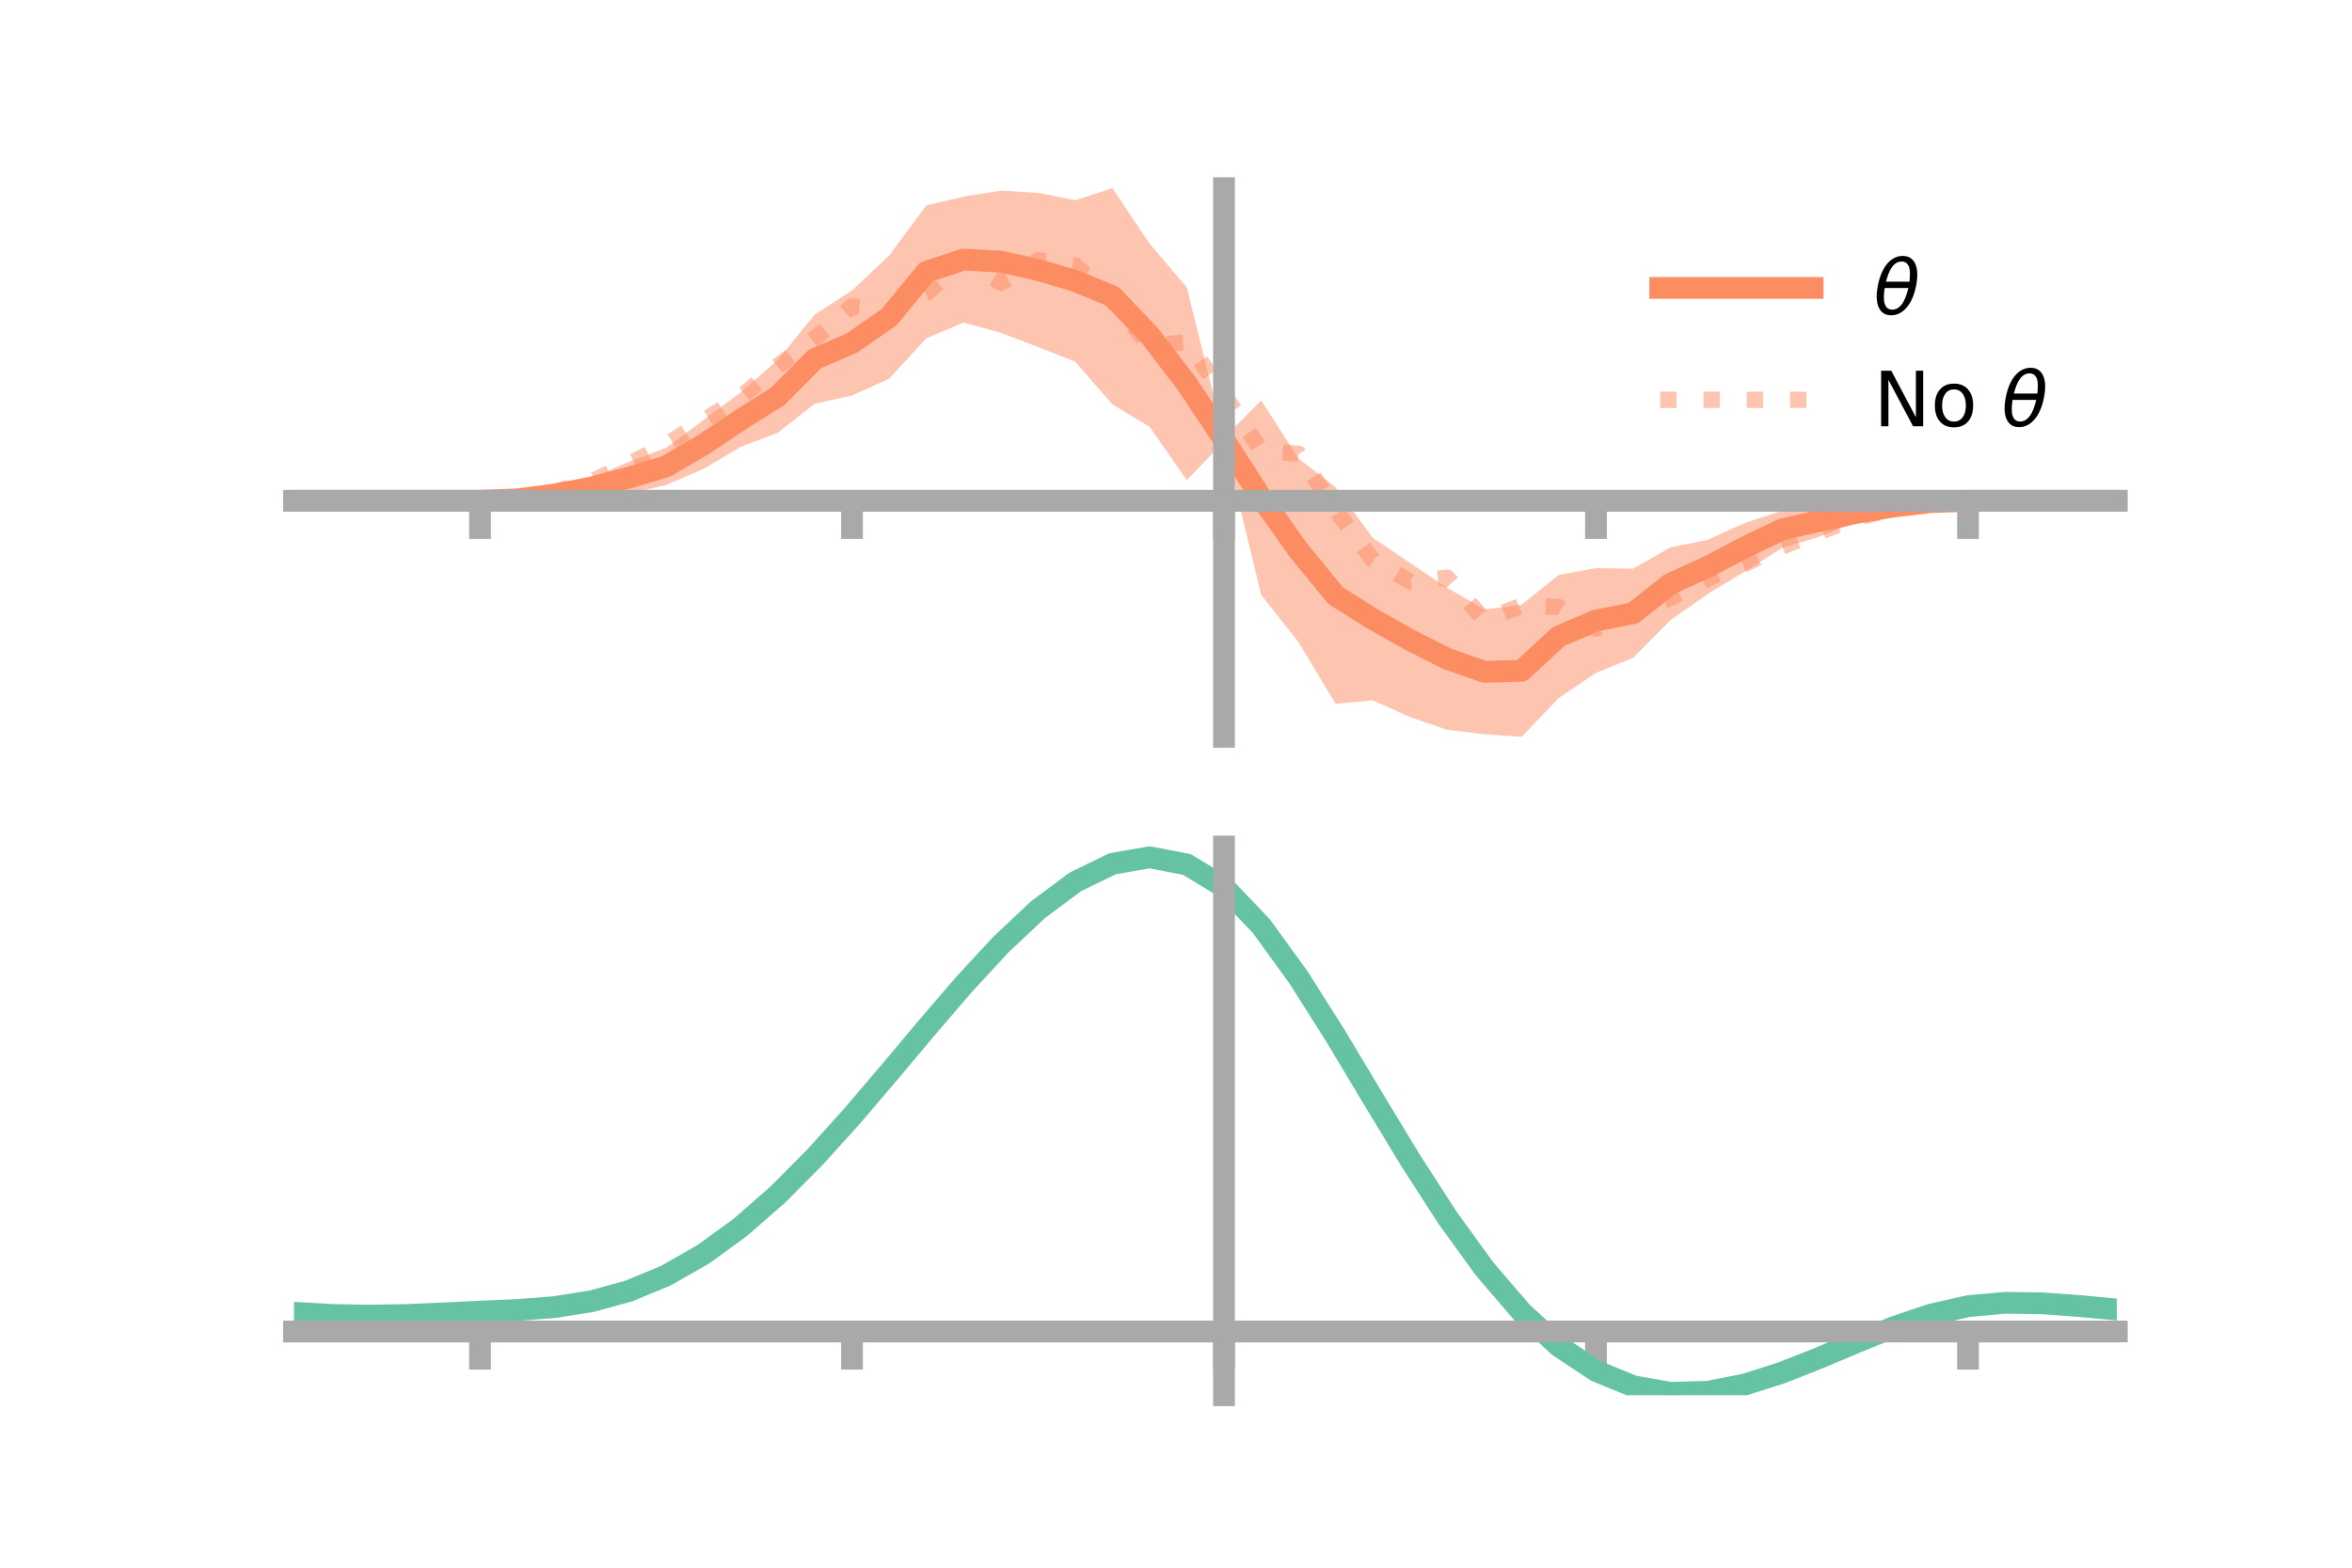
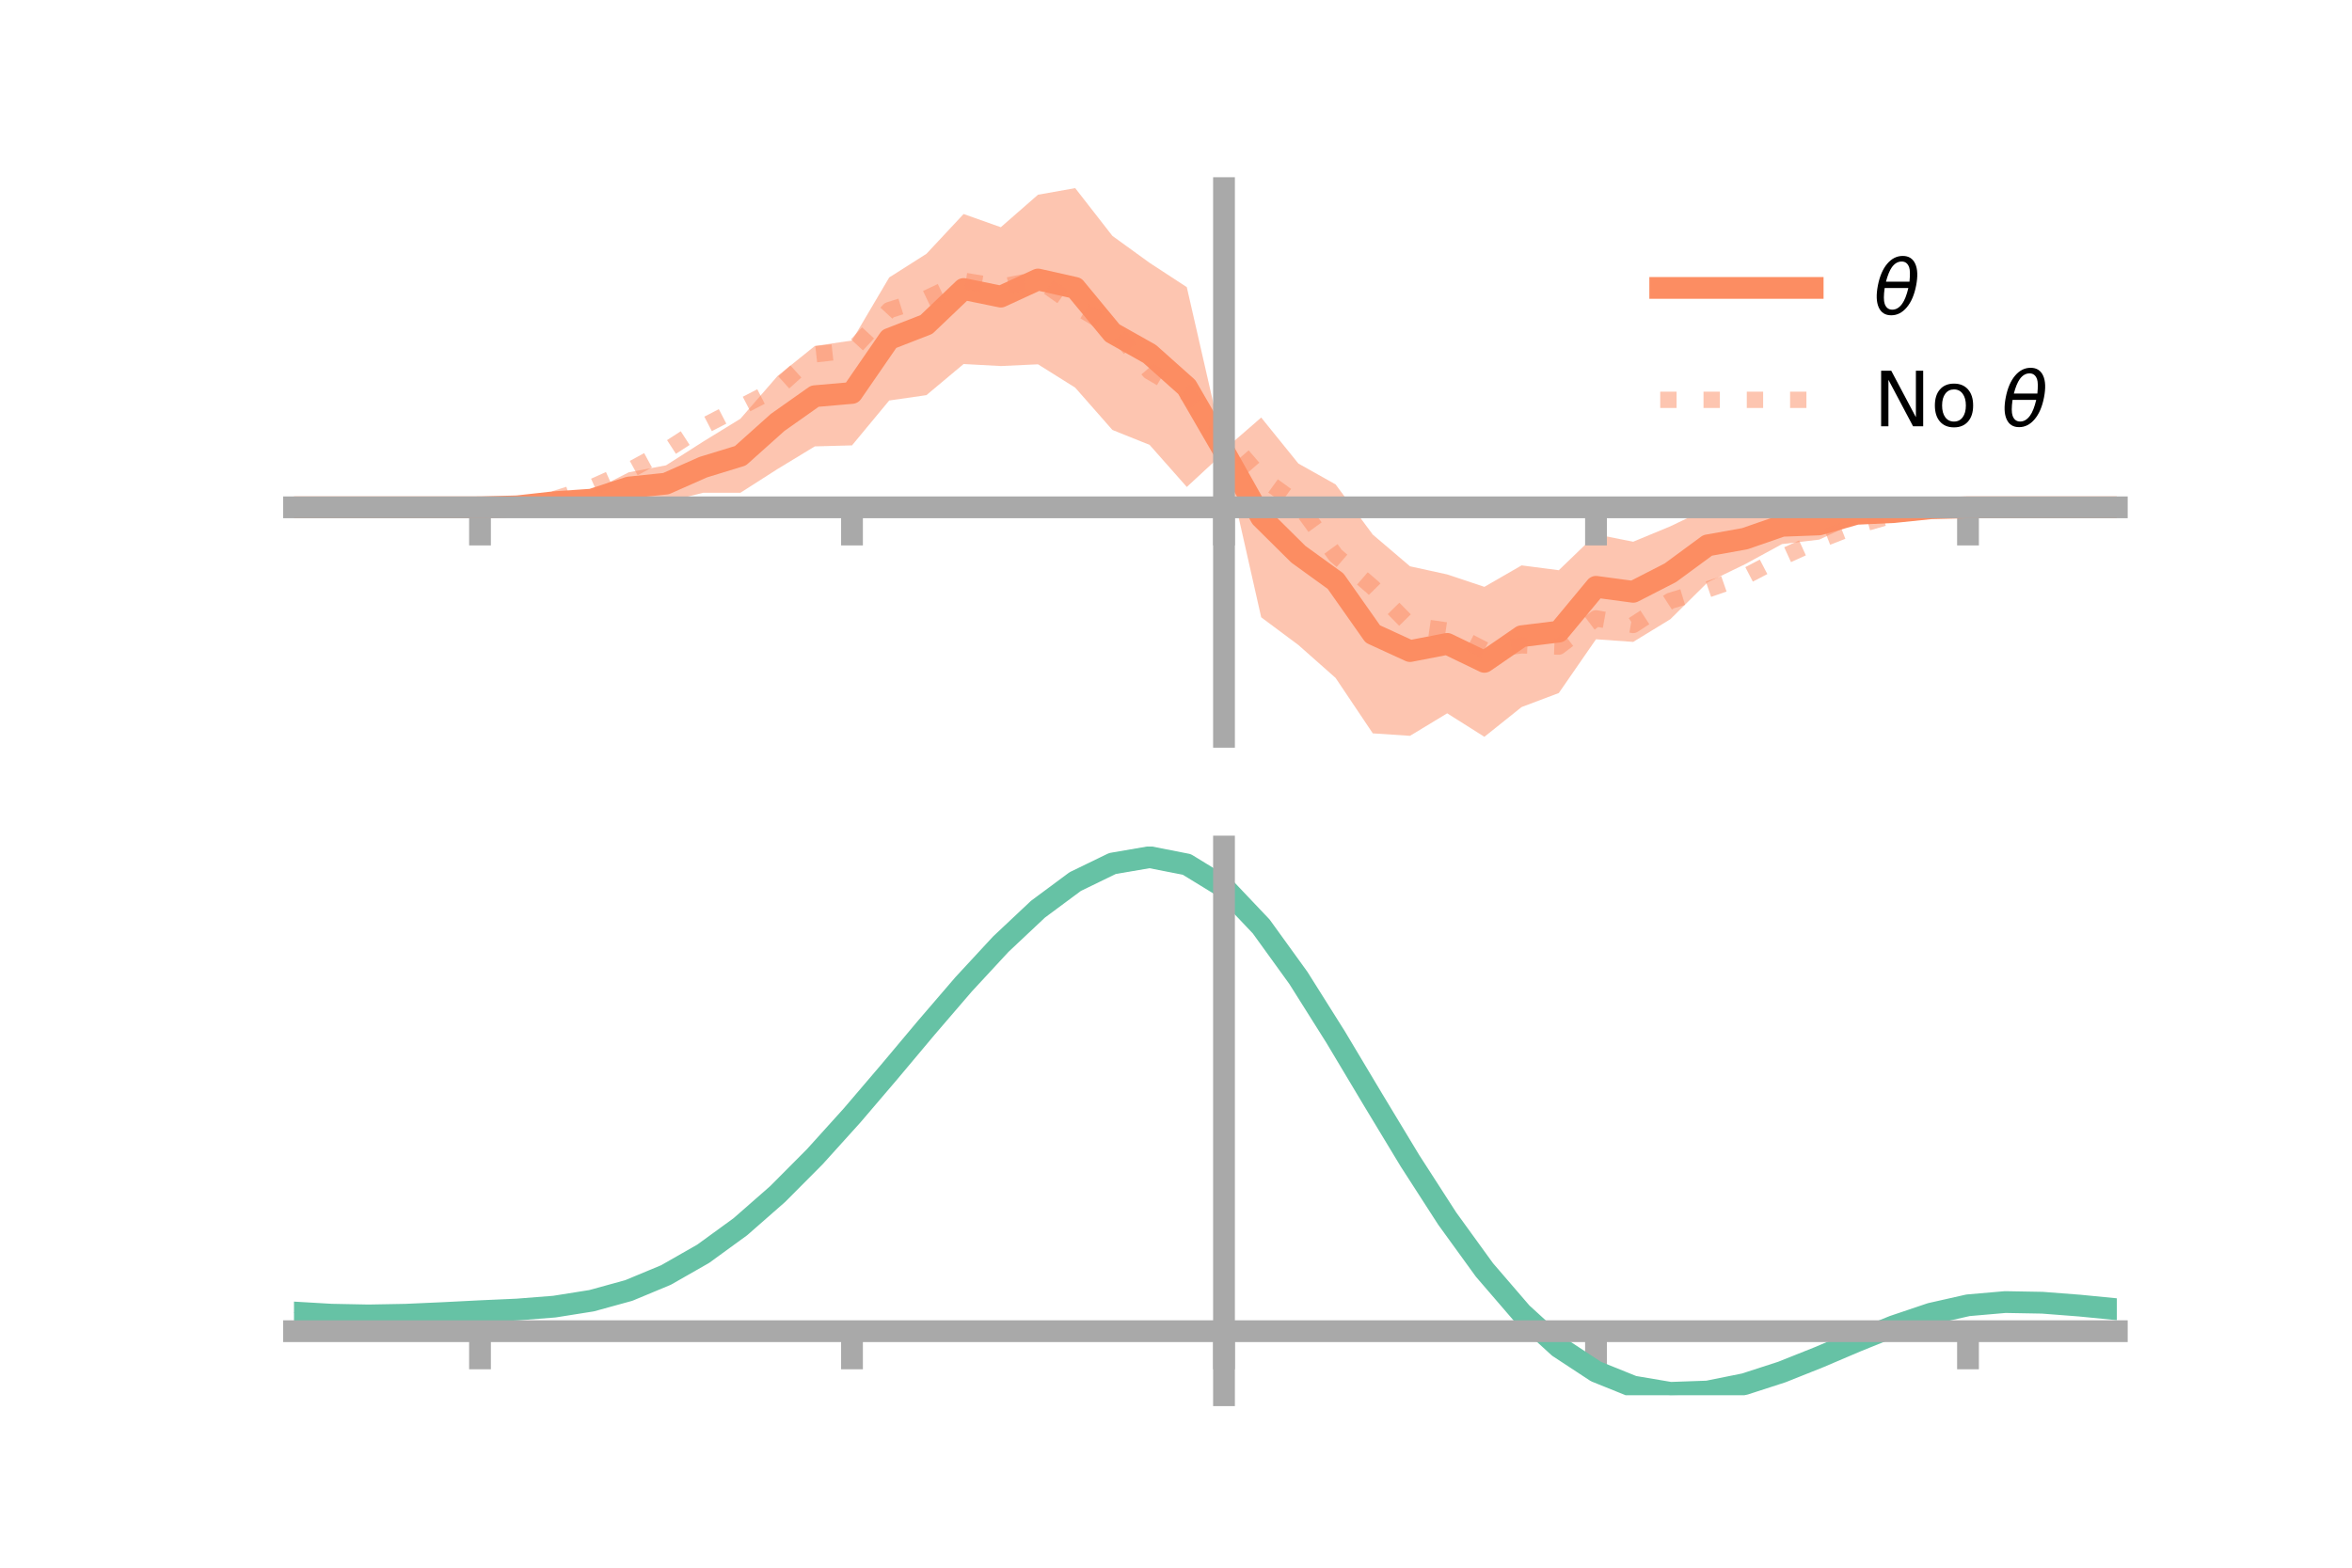
<svg xmlns="http://www.w3.org/2000/svg" xmlns:xlink="http://www.w3.org/1999/xlink" height="144pt" version="1.1" viewBox="0 0 216 144" width="216pt">
  <defs>
    <style type="text/css">*{stroke-linecap:butt;stroke-linejoin:round;}</style>
  </defs>
  <g id="figure_1">
    <g id="patch_1">
      <path d="M 0 144  L 216 144  L 216 0  L 0 0  z " style="fill:none;" />
    </g>
    <g id="axes_1">
      <g id="patch_2">
        <path d="M 27 67.68  L 194.4 67.68  L 194.4 17.28  L 27 17.28  z " style="fill:none;" />
      </g>
      <g id="PolyCollection_1">
-         <path clip-path="url(#p0082f8f4b8)" d="M 27 46  L 27 46  L 30.416 46  L 33.833 46  L 37.249 46  L 40.665 46  L 44.082 45.993  L 47.498 45.721  L 50.914 44.951  L 54.331 43.904  L 57.747 42.417  L 61.163 41.135  L 64.58 38.612  L 67.996 36.068  L 71.412 33.074  L 74.829 28.892  L 78.245 26.681  L 81.661 23.463  L 85.078 18.868  L 88.494 18.058  L 91.91 17.511  L 95.327 17.708  L 98.743 18.391  L 102.159 17.28  L 105.576 22.384  L 108.992 26.398  L 112.408 40.207  L 115.824 36.784  L 119.241 42.101  L 122.657 44.771  L 126.073 49.399  L 129.49 51.709  L 132.906 53.99  L 136.322 55.979  L 139.739 55.54  L 143.155 52.81  L 146.571 52.186  L 149.988 52.232  L 153.404 50.276  L 156.82 49.585  L 160.237 48.04  L 163.653 46.926  L 167.069 46.387  L 170.486 46.234  L 173.902 46.046  L 177.318 45.977  L 180.735 45.998  L 184.151 46  L 187.567 46  L 190.984 46  L 194.4 46  L 194.4 46  L 194.4 46  L 190.984 46  L 187.567 46  L 184.151 46  L 180.735 46.006  L 177.318 46.274  L 173.902 47.011  L 170.486 47.98  L 167.069 49.303  L 163.653 50.341  L 160.237 52.5  L 156.82 54.57  L 153.404 56.971  L 149.988 60.419  L 146.571 61.808  L 143.155 64.107  L 139.739 67.68  L 136.322 67.446  L 132.906 67.033  L 129.49 65.87  L 126.073 64.327  L 122.657 64.644  L 119.241 58.973  L 115.824 54.642  L 112.408 40.542  L 108.992 44.099  L 105.576 39.204  L 102.159 37.147  L 98.743 33.221  L 95.327 31.879  L 91.91 30.568  L 88.494 29.628  L 85.078 31.067  L 81.661 34.787  L 78.245 36.328  L 74.829 37.078  L 71.412 39.762  L 67.996 41.059  L 64.58 43.087  L 61.163 44.561  L 57.747 45.338  L 54.331 45.652  L 50.914 45.92  L 47.498 46.018  L 44.082 46.001  L 40.665 46  L 37.249 46  L 33.833 46  L 30.416 46  L 27 46  z " style="fill:#fc8d62;fill-opacity:0.5;" />
+         <path clip-path="url(#p5f73361a90)" d="M 27 46.6  L 27 46.6  L 30.416 46.6  L 33.833 46.6  L 37.249 46.6  L 40.665 46.6  L 44.082 46.592  L 47.498 46.306  L 50.914 45.632  L 54.331 45.123  L 57.747 43.382  L 61.163 42.744  L 64.58 40.562  L 67.996 38.465  L 71.412 34.532  L 74.829 31.781  L 78.245 31.278  L 81.661 25.487  L 85.078 23.317  L 88.494 19.658  L 91.91 20.871  L 95.327 17.886  L 98.743 17.28  L 102.159 21.668  L 105.576 24.142  L 108.992 26.375  L 112.408 41.32  L 115.824 38.354  L 119.241 42.58  L 122.657 44.496  L 126.073 49.107  L 129.49 52.018  L 132.906 52.765  L 136.322 53.905  L 139.739 51.933  L 143.155 52.377  L 146.571 49.084  L 149.988 49.759  L 153.404 48.343  L 156.82 46.699  L 160.237 47.126  L 163.653 46.62  L 167.069 46.776  L 170.486 46.423  L 173.902 46.542  L 177.318 46.484  L 180.735 46.595  L 184.151 46.6  L 187.567 46.6  L 190.984 46.6  L 194.4 46.6  L 194.4 46.6  L 194.4 46.6  L 190.984 46.6  L 187.567 46.6  L 184.151 46.6  L 180.735 46.607  L 177.318 46.89  L 173.902 47.535  L 170.486 47.971  L 167.069 49.568  L 163.653 49.977  L 160.237 51.839  L 156.82 53.492  L 153.404 56.874  L 149.988 58.962  L 146.571 58.719  L 143.155 63.658  L 139.739 64.947  L 136.322 67.68  L 132.906 65.522  L 129.49 67.59  L 126.073 67.363  L 122.657 62.271  L 119.241 59.248  L 115.824 56.702  L 112.408 41.571  L 108.992 44.73  L 105.576 40.865  L 102.159 39.492  L 98.743 35.607  L 95.327 33.463  L 91.91 33.622  L 88.494 33.437  L 85.078 36.296  L 81.661 36.788  L 78.245 40.91  L 74.829 41.003  L 71.412 43.078  L 67.996 45.263  L 64.58 45.263  L 61.163 46.106  L 57.747 46.184  L 54.331 46.67  L 50.914 46.627  L 47.498 46.712  L 44.082 46.605  L 40.665 46.6  L 37.249 46.6  L 33.833 46.6  L 30.416 46.6  L 27 46.6  z " style="fill:#fc8d62;fill-opacity:0.5;" />
      </g>
      <g id="matplotlib.axis_1">
        <g id="xtick_1">
          <g id="line2d_1">
            <defs>
-               <path d="M 0 0  L 0 3.5  " id="m6e476233b2" style="stroke:#a9a9a9;stroke-width:2;" />
+               <path d="M 0 0  L 0 3.5  " id="m77a95c1f52" style="stroke:#a9a9a9;stroke-width:2;" />
            </defs>
            <g>
-               <use style="fill:#a9a9a9;stroke:#a9a9a9;stroke-width:2;" x="44.082" xlink:href="#m6e476233b2" y="46" />
+               <use style="fill:#a9a9a9;stroke:#a9a9a9;stroke-width:2;" x="44.082" xlink:href="#m77a95c1f52" y="46.6" />
            </g>
          </g>
        </g>
        <g id="xtick_2">
          <g id="line2d_2">
            <g>
-               <use style="fill:#a9a9a9;stroke:#a9a9a9;stroke-width:2;" x="78.245" xlink:href="#m6e476233b2" y="46" />
+               <use style="fill:#a9a9a9;stroke:#a9a9a9;stroke-width:2;" x="78.245" xlink:href="#m77a95c1f52" y="46.6" />
            </g>
          </g>
        </g>
        <g id="xtick_3">
          <g id="line2d_3">
            <g>
-               <use style="fill:#a9a9a9;stroke:#a9a9a9;stroke-width:2;" x="112.408" xlink:href="#m6e476233b2" y="46" />
+               <use style="fill:#a9a9a9;stroke:#a9a9a9;stroke-width:2;" x="112.408" xlink:href="#m77a95c1f52" y="46.6" />
            </g>
          </g>
        </g>
        <g id="xtick_4">
          <g id="line2d_4">
            <g>
-               <use style="fill:#a9a9a9;stroke:#a9a9a9;stroke-width:2;" x="146.571" xlink:href="#m6e476233b2" y="46" />
+               <use style="fill:#a9a9a9;stroke:#a9a9a9;stroke-width:2;" x="146.571" xlink:href="#m77a95c1f52" y="46.6" />
            </g>
          </g>
        </g>
        <g id="xtick_5">
          <g id="line2d_5">
            <g>
-               <use style="fill:#a9a9a9;stroke:#a9a9a9;stroke-width:2;" x="180.735" xlink:href="#m6e476233b2" y="46" />
+               <use style="fill:#a9a9a9;stroke:#a9a9a9;stroke-width:2;" x="180.735" xlink:href="#m77a95c1f52" y="46.6" />
            </g>
          </g>
        </g>
      </g>
      <g id="matplotlib.axis_2" />
      <g id="line2d_6">
-         <path clip-path="url(#p0082f8f4b8)" d="M 27 46  L 30.416 46  L 33.833 46  L 37.249 46  L 40.665 46  L 44.082 45.997  L 47.498 45.87  L 50.914 45.435  L 54.331 44.778  L 57.747 43.878  L 61.163 42.848  L 64.58 40.85  L 67.996 38.563  L 71.412 36.418  L 74.829 32.985  L 78.245 31.505  L 81.661 29.125  L 85.078 24.968  L 88.494 23.843  L 91.91 24.04  L 95.327 24.793  L 98.743 25.806  L 102.159 27.213  L 105.576 30.794  L 108.992 35.249  L 112.408 40.375  L 115.824 45.713  L 119.241 50.537  L 122.657 54.707  L 126.073 56.863  L 129.49 58.789  L 132.906 60.512  L 136.322 61.713  L 139.739 61.61  L 143.155 58.459  L 146.571 56.997  L 149.988 56.325  L 153.404 53.624  L 156.82 52.077  L 160.237 50.27  L 163.653 48.634  L 167.069 47.845  L 170.486 47.107  L 173.902 46.528  L 177.318 46.125  L 180.735 46.002  L 184.151 46  L 187.567 46  L 190.984 46  L 194.4 46  " style="fill:none;stroke:#fc8d62;stroke-linecap:square;stroke-width:2;" />
+         <path clip-path="url(#p5f73361a90)" d="M 27 46.6  L 30.416 46.6  L 33.833 46.6  L 37.249 46.6  L 40.665 46.6  L 44.082 46.599  L 47.498 46.509  L 50.914 46.129  L 54.331 45.896  L 57.747 44.783  L 61.163 44.425  L 64.58 42.912  L 67.996 41.864  L 71.412 38.805  L 74.829 36.392  L 78.245 36.094  L 81.661 31.138  L 85.078 29.807  L 88.494 26.547  L 91.91 27.246  L 95.327 25.674  L 98.743 26.443  L 102.159 30.58  L 105.576 32.504  L 108.992 35.553  L 112.408 41.445  L 115.824 47.528  L 119.241 50.914  L 122.657 53.383  L 126.073 58.235  L 129.49 59.804  L 132.906 59.144  L 136.322 60.793  L 139.739 58.44  L 143.155 58.018  L 146.571 53.902  L 149.988 54.361  L 153.404 52.609  L 156.82 50.096  L 160.237 49.483  L 163.653 48.299  L 167.069 48.172  L 170.486 47.197  L 173.902 47.039  L 177.318 46.687  L 180.735 46.601  L 184.151 46.6  L 187.567 46.6  L 190.984 46.6  L 194.4 46.6  " style="fill:none;stroke:#fc8d62;stroke-linecap:square;stroke-width:2;" />
      </g>
      <g id="line2d_7">
-         <path clip-path="url(#p0082f8f4b8)" d="M 27 46  L 30.416 46  L 33.833 46  L 37.249 46  L 40.665 46  L 44.082 45.998  L 47.498 45.782  L 50.914 45.183  L 54.331 44.22  L 57.747 42.644  L 61.163 40.882  L 64.58 38.667  L 67.996 36.491  L 71.412 33.63  L 74.829 31.071  L 78.245 28.142  L 81.661 28.509  L 85.078 26.958  L 88.494 23.843  L 91.91 25.979  L 95.327 23.919  L 98.743 24.356  L 102.159 27.63  L 105.576 31.753  L 108.992 31.431  L 112.408 36.242  L 115.824 41.377  L 119.241 41.684  L 122.657 46.846  L 126.073 51.431  L 129.49 53.424  L 132.906 53.063  L 136.322 56.95  L 139.739 55.63  L 143.155 55.763  L 146.571 57.736  L 149.988 56.244  L 153.404 54.935  L 156.82 53.135  L 160.237 51.792  L 163.653 50.198  L 167.069 48.875  L 170.486 47.571  L 173.902 46.755  L 177.318 46.21  L 180.735 46.001  L 184.151 46  L 187.567 46  L 190.984 46  L 194.4 46  " style="fill:none;stroke:#fc8d62;stroke-dasharray:1.5,2.475;stroke-dashoffset:0;stroke-opacity:0.5;stroke-width:1.5;" />
+         <path clip-path="url(#p5f73361a90)" d="M 27 46.6  L 30.416 46.6  L 33.833 46.6  L 37.249 46.6  L 40.665 46.6  L 44.082 46.596  L 47.498 46.372  L 50.914 45.845  L 54.331 44.77  L 57.747 43.242  L 61.163 41.383  L 64.58 39.17  L 67.996 37.4  L 71.412 35.637  L 74.829 32.548  L 78.245 32.168  L 81.661 28.487  L 85.078 27.411  L 88.494 25.783  L 91.91 26.348  L 95.327 25.674  L 98.743 28.084  L 102.159 30.121  L 105.576 34.12  L 108.992 36.117  L 112.408 39.895  L 115.824 43.846  L 119.241 46.322  L 122.657 51.009  L 126.073 53.953  L 129.49 57.424  L 132.906 57.921  L 136.322 59.687  L 139.739 59.277  L 143.155 59.394  L 146.571 56.799  L 149.988 57.405  L 153.404 55.188  L 156.82 54.146  L 160.237 52.964  L 163.653 51.186  L 167.069 49.628  L 170.486 48.287  L 173.902 47.311  L 177.318 46.822  L 180.735 46.604  L 184.151 46.6  L 187.567 46.6  L 190.984 46.6  L 194.4 46.6  " style="fill:none;stroke:#fc8d62;stroke-dasharray:1.5,2.475;stroke-dashoffset:0;stroke-opacity:0.5;stroke-width:1.5;" />
      </g>
      <g id="patch_3">
        <path d="M 112.408 67.68  L 112.408 17.28  " style="fill:none;stroke:#a9a9a9;stroke-linecap:square;stroke-linejoin:miter;stroke-width:2;" />
      </g>
      <g id="patch_4">
        <path d="M 194.4 67.68  L 194.4 17.28  " style="fill:none;" />
      </g>
      <g id="patch_5">
-         <path d="M 27 46  L 194.4 46  " style="fill:none;stroke:#a9a9a9;stroke-linecap:square;stroke-linejoin:miter;stroke-width:2;" />
+         <path d="M 27 46.6  L 194.4 46.6  " style="fill:none;stroke:#a9a9a9;stroke-linecap:square;stroke-linejoin:miter;stroke-width:2;" />
      </g>
      <g id="patch_6">
        <path d="M 27 17.28  L 194.4 17.28  " style="fill:none;" />
      </g>
      <g id="legend_1">
        <g id="line2d_8">
          <path d="M 152.47 26.449  L 166.47 26.449  " style="fill:none;stroke:#fc8d62;stroke-linecap:square;stroke-width:2;" />
        </g>
        <g id="line2d_9" />
        <g id="text_1">
          <g transform="translate(172.07 28.89891)scale(0.07 -0.07)">
            <defs>
              <path d="M 45.516 34.672  L 14.453 34.672  Q 12.359 20.062 14.5 13.875  Q 17.188 6.25 24.469 6.25  Q 31.781 6.25 37.359 13.922  Q 42.234 20.656 45.516 34.672  z M 47.016 42.969  Q 48.344 56.844 46.625 61.719  Q 43.953 69.438 36.766 69.438  Q 29.297 69.438 23.828 61.812  Q 19.531 55.672 16.156 42.969  z M 38.188 76.766  Q 49.906 76.766 54.594 66.406  Q 59.281 56.109 55.719 37.844  Q 52.203 19.625 43.453 9.281  Q 34.766 -1.125 23.047 -1.125  Q 11.281 -1.125 6.641 9.281  Q 2 19.625 5.516 37.844  Q 9.078 56.109 17.719 66.406  Q 26.422 76.766 38.188 76.766  z " id="DejaVuSans-Oblique-952" />
            </defs>
            <use transform="translate(0 0.234375)" xlink:href="#DejaVuSans-Oblique-952" />
          </g>
        </g>
        <g id="line2d_10">
          <path d="M 152.47 36.724  L 166.47 36.724  " style="fill:none;stroke:#fc8d62;stroke-dasharray:1.5,2.475;stroke-dashoffset:0;stroke-opacity:0.5;stroke-width:1.5;" />
        </g>
        <g id="line2d_11" />
        <g id="text_2">
          <g transform="translate(172.07 39.17359)scale(0.07 -0.07)">
            <defs>
              <path d="M 9.812 72.906  L 23.094 72.906  L 55.422 11.922  L 55.422 72.906  L 64.984 72.906  L 64.984 0  L 51.703 0  L 19.391 60.984  L 19.391 0  L 9.812 0  z " id="DejaVuSans-78" />
              <path d="M 30.609 48.391  Q 23.391 48.391 19.188 42.75  Q 14.984 37.109 14.984 27.297  Q 14.984 17.484 19.156 11.844  Q 23.344 6.203 30.609 6.203  Q 37.797 6.203 41.984 11.859  Q 46.188 17.531 46.188 27.297  Q 46.188 37.016 41.984 42.703  Q 37.797 48.391 30.609 48.391  z M 30.609 56  Q 42.328 56 49.016 48.375  Q 55.719 40.766 55.719 27.297  Q 55.719 13.875 49.016 6.219  Q 42.328 -1.422 30.609 -1.422  Q 18.844 -1.422 12.172 6.219  Q 5.516 13.875 5.516 27.297  Q 5.516 40.766 12.172 48.375  Q 18.844 56 30.609 56  z " id="DejaVuSans-111" />
              <path id="DejaVuSans-32" />
            </defs>
            <use transform="translate(0 0.234375)" xlink:href="#DejaVuSans-78" />
            <use transform="translate(74.80469 0.234375)" xlink:href="#DejaVuSans-111" />
            <use transform="translate(135.9863 0.234375)" xlink:href="#DejaVuSans-32" />
            <use transform="translate(167.7734 0.234375)" xlink:href="#DejaVuSans-Oblique-952" />
          </g>
        </g>
      </g>
    </g>
    <g id="axes_2">
      <g id="patch_7">
        <path d="M 27 128.16  L 194.4 128.16  L 194.4 77.76  L 27 77.76  z " style="fill:none;" />
      </g>
      <g id="PolyCollection_2">
-         <path clip-path="url(#p8f61e1a54f)" d="M 27 120.621  L 27 120.543  L 30.416 120.75  L 33.833 120.818  L 37.249 120.753  L 40.665 120.598  L 44.082 120.422  L 47.498 120.269  L 50.914 119.999  L 54.331 119.453  L 57.747 118.504  L 61.163 117.06  L 64.58 115.071  L 67.996 112.528  L 71.412 109.462  L 74.829 105.941  L 78.245 102.064  L 81.661 97.962  L 85.078 93.789  L 88.494 89.719  L 91.91 85.942  L 95.327 82.657  L 98.743 80.064  L 102.159 78.367  L 105.576 77.76  L 108.992 78.429  L 112.408 80.54  L 115.824 84.173  L 119.241 88.95  L 122.657 94.438  L 126.073 100.231  L 129.49 105.971  L 132.906 111.36  L 136.322 116.163  L 139.739 120.212  L 143.155 123.402  L 146.571 125.693  L 149.988 127.108  L 153.404 127.717  L 156.82 127.627  L 160.237 126.972  L 163.653 125.902  L 167.069 124.577  L 170.486 123.158  L 173.902 121.804  L 177.318 120.666  L 180.735 119.895  L 184.151 119.589  L 187.567 119.641  L 190.984 119.9  L 194.4 120.236  L 194.4 120.34  L 194.4 120.34  L 190.984 120.031  L 187.567 119.79  L 184.151 119.75  L 180.735 120.062  L 177.318 120.847  L 173.902 122.018  L 170.486 123.423  L 167.069 124.898  L 163.653 126.273  L 160.237 127.381  L 156.82 128.059  L 153.404 128.16  L 149.988 127.558  L 146.571 126.162  L 143.155 123.918  L 139.739 120.818  L 136.322 116.9  L 132.906 112.258  L 129.49 107.049  L 126.073 101.497  L 122.657 95.888  L 119.241 90.569  L 115.824 85.936  L 112.408 82.415  L 108.992 80.375  L 105.576 79.734  L 102.159 80.324  L 98.743 81.961  L 95.327 84.453  L 91.91 87.604  L 88.494 91.219  L 85.078 95.105  L 81.661 99.084  L 78.245 102.989  L 74.829 106.676  L 71.412 110.024  L 67.996 112.942  L 64.58 115.368  L 61.163 117.276  L 57.747 118.672  L 54.331 119.599  L 50.914 120.133  L 47.498 120.393  L 44.082 120.534  L 40.665 120.693  L 37.249 120.828  L 33.833 120.877  L 30.416 120.808  L 27 120.621  z " style="fill:#66c2a5;fill-opacity:0.5;" />
+         <path clip-path="url(#p87a2e67f9f)" d="M 27 120.602  L 27 120.52  L 30.416 120.73  L 33.833 120.799  L 37.249 120.73  L 40.665 120.569  L 44.082 120.387  L 47.498 120.229  L 50.914 119.956  L 54.331 119.407  L 57.747 118.456  L 61.163 117.01  L 64.58 115.02  L 67.996 112.475  L 71.412 109.409  L 74.829 105.887  L 78.245 102.011  L 81.661 97.911  L 85.078 93.741  L 88.494 89.675  L 91.91 85.903  L 95.327 82.624  L 98.743 80.041  L 102.159 78.354  L 105.576 77.76  L 108.992 78.445  L 112.408 80.576  L 115.824 84.236  L 119.241 89.04  L 122.657 94.552  L 126.073 100.361  L 129.49 106.11  L 132.906 111.498  L 136.322 116.291  L 139.739 120.322  L 143.155 123.487  L 146.571 125.752  L 149.988 127.139  L 153.404 127.721  L 156.82 127.606  L 160.237 126.93  L 163.653 125.843  L 167.069 124.505  L 170.486 123.077  L 173.902 121.718  L 177.318 120.58  L 180.735 119.814  L 184.151 119.519  L 187.567 119.585  L 190.984 119.859  L 194.4 120.206  L 194.4 120.314  L 194.4 120.314  L 190.984 119.993  L 187.567 119.739  L 184.151 119.684  L 180.735 119.982  L 177.318 120.757  L 173.902 121.923  L 170.486 123.33  L 167.069 124.813  L 163.653 126.203  L 160.237 127.331  L 156.82 128.033  L 153.404 128.16  L 149.988 127.585  L 146.571 126.214  L 143.155 123.991  L 139.739 120.907  L 136.322 116.999  L 132.906 112.36  L 129.49 107.148  L 126.073 101.585  L 122.657 95.959  L 119.241 90.618  L 115.824 85.961  L 112.408 82.417  L 108.992 80.36  L 105.576 79.706  L 102.159 80.287  L 98.743 81.916  L 95.327 84.402  L 91.91 87.548  L 88.494 91.158  L 85.078 95.042  L 81.661 99.019  L 78.245 102.923  L 74.829 106.61  L 71.412 109.96  L 67.996 112.88  L 64.58 115.309  L 61.163 117.219  L 57.747 118.619  L 54.331 119.547  L 50.914 120.084  L 47.498 120.348  L 44.082 120.494  L 40.665 120.66  L 37.249 120.803  L 33.833 120.857  L 30.416 120.792  L 27 120.602  z " style="fill:#66c2a5;fill-opacity:0.5;" />
      </g>
      <g id="matplotlib.axis_3">
        <g id="xtick_6">
          <g id="line2d_12">
            <g>
-               <use style="fill:#a9a9a9;stroke:#a9a9a9;stroke-width:2;" x="44.082" xlink:href="#m6e476233b2" y="122.305" />
+               <use style="fill:#a9a9a9;stroke:#a9a9a9;stroke-width:2;" x="44.082" xlink:href="#m77a95c1f52" y="122.277" />
            </g>
          </g>
        </g>
        <g id="xtick_7">
          <g id="line2d_13">
            <g>
-               <use style="fill:#a9a9a9;stroke:#a9a9a9;stroke-width:2;" x="78.245" xlink:href="#m6e476233b2" y="122.305" />
+               <use style="fill:#a9a9a9;stroke:#a9a9a9;stroke-width:2;" x="78.245" xlink:href="#m77a95c1f52" y="122.277" />
            </g>
          </g>
        </g>
        <g id="xtick_8">
          <g id="line2d_14">
            <g>
-               <use style="fill:#a9a9a9;stroke:#a9a9a9;stroke-width:2;" x="112.408" xlink:href="#m6e476233b2" y="122.305" />
+               <use style="fill:#a9a9a9;stroke:#a9a9a9;stroke-width:2;" x="112.408" xlink:href="#m77a95c1f52" y="122.277" />
            </g>
          </g>
        </g>
        <g id="xtick_9">
          <g id="line2d_15">
            <g>
-               <use style="fill:#a9a9a9;stroke:#a9a9a9;stroke-width:2;" x="146.571" xlink:href="#m6e476233b2" y="122.305" />
+               <use style="fill:#a9a9a9;stroke:#a9a9a9;stroke-width:2;" x="146.571" xlink:href="#m77a95c1f52" y="122.277" />
            </g>
          </g>
        </g>
        <g id="xtick_10">
          <g id="line2d_16">
            <g>
-               <use style="fill:#a9a9a9;stroke:#a9a9a9;stroke-width:2;" x="180.735" xlink:href="#m6e476233b2" y="122.305" />
+               <use style="fill:#a9a9a9;stroke:#a9a9a9;stroke-width:2;" x="180.735" xlink:href="#m77a95c1f52" y="122.277" />
            </g>
          </g>
        </g>
      </g>
      <g id="matplotlib.axis_4" />
      <g id="line2d_17">
-         <path clip-path="url(#p8f61e1a54f)" d="M 27 120.582  L 30.416 120.779  L 33.833 120.847  L 37.249 120.791  L 40.665 120.645  L 44.082 120.478  L 47.498 120.331  L 50.914 120.066  L 54.331 119.526  L 57.747 118.588  L 61.163 117.168  L 64.58 115.22  L 67.996 112.735  L 71.412 109.743  L 74.829 106.308  L 78.245 102.527  L 81.661 98.523  L 85.078 94.447  L 88.494 90.469  L 91.91 86.773  L 95.327 83.555  L 98.743 81.013  L 102.159 79.346  L 105.576 78.747  L 108.992 79.402  L 112.408 81.477  L 115.824 85.054  L 119.241 89.76  L 122.657 95.163  L 126.073 100.864  L 129.49 106.51  L 132.906 111.809  L 136.322 116.531  L 139.739 120.515  L 143.155 123.66  L 146.571 125.927  L 149.988 127.333  L 153.404 127.938  L 156.82 127.843  L 160.237 127.177  L 163.653 126.088  L 167.069 124.737  L 170.486 123.291  L 173.902 121.911  L 177.318 120.757  L 180.735 119.979  L 184.151 119.669  L 187.567 119.716  L 190.984 119.966  L 194.4 120.288  " style="fill:none;stroke:#66c2a5;stroke-linecap:square;stroke-width:2;" />
+         <path clip-path="url(#p87a2e67f9f)" d="M 27 120.561  L 30.416 120.761  L 33.833 120.828  L 37.249 120.766  L 40.665 120.614  L 44.082 120.441  L 47.498 120.288  L 50.914 120.02  L 54.331 119.477  L 57.747 118.537  L 61.163 117.115  L 64.58 115.164  L 67.996 112.678  L 71.412 109.684  L 74.829 106.249  L 78.245 102.467  L 81.661 98.465  L 85.078 94.392  L 88.494 90.417  L 91.91 86.726  L 95.327 83.513  L 98.743 80.979  L 102.159 79.32  L 105.576 78.733  L 108.992 79.403  L 112.408 81.496  L 115.824 85.099  L 119.241 89.829  L 122.657 95.256  L 126.073 100.973  L 129.49 106.629  L 132.906 111.929  L 136.322 116.645  L 139.739 120.614  L 143.155 123.739  L 146.571 125.983  L 149.988 127.362  L 153.404 127.94  L 156.82 127.82  L 160.237 127.131  L 163.653 126.023  L 167.069 124.659  L 170.486 123.203  L 173.902 121.821  L 177.318 120.669  L 180.735 119.898  L 184.151 119.601  L 187.567 119.662  L 190.984 119.926  L 194.4 120.26  " style="fill:none;stroke:#66c2a5;stroke-linecap:square;stroke-width:2;" />
      </g>
      <g id="patch_8">
        <path d="M 112.408 128.16  L 112.408 77.76  " style="fill:none;stroke:#a9a9a9;stroke-linecap:square;stroke-linejoin:miter;stroke-width:2;" />
      </g>
      <g id="patch_9">
        <path d="M 194.4 128.16  L 194.4 77.76  " style="fill:none;" />
      </g>
      <g id="patch_10">
-         <path d="M 27 122.305  L 194.4 122.305  " style="fill:none;stroke:#a9a9a9;stroke-linecap:square;stroke-linejoin:miter;stroke-width:2;" />
+         <path d="M 27 122.277  L 194.4 122.277  " style="fill:none;stroke:#a9a9a9;stroke-linecap:square;stroke-linejoin:miter;stroke-width:2;" />
      </g>
      <g id="patch_11">
        <path d="M 27 77.76  L 194.4 77.76  " style="fill:none;" />
      </g>
    </g>
  </g>
  <defs>
-     <clipPath id="p0082f8f4b8">
+     <clipPath id="p5f73361a90">
      <rect height="50.4" width="167.4" x="27" y="17.28" />
    </clipPath>
-     <clipPath id="p8f61e1a54f">
+     <clipPath id="p87a2e67f9f">
      <rect height="50.4" width="167.4" x="27" y="77.76" />
    </clipPath>
  </defs>
</svg>
